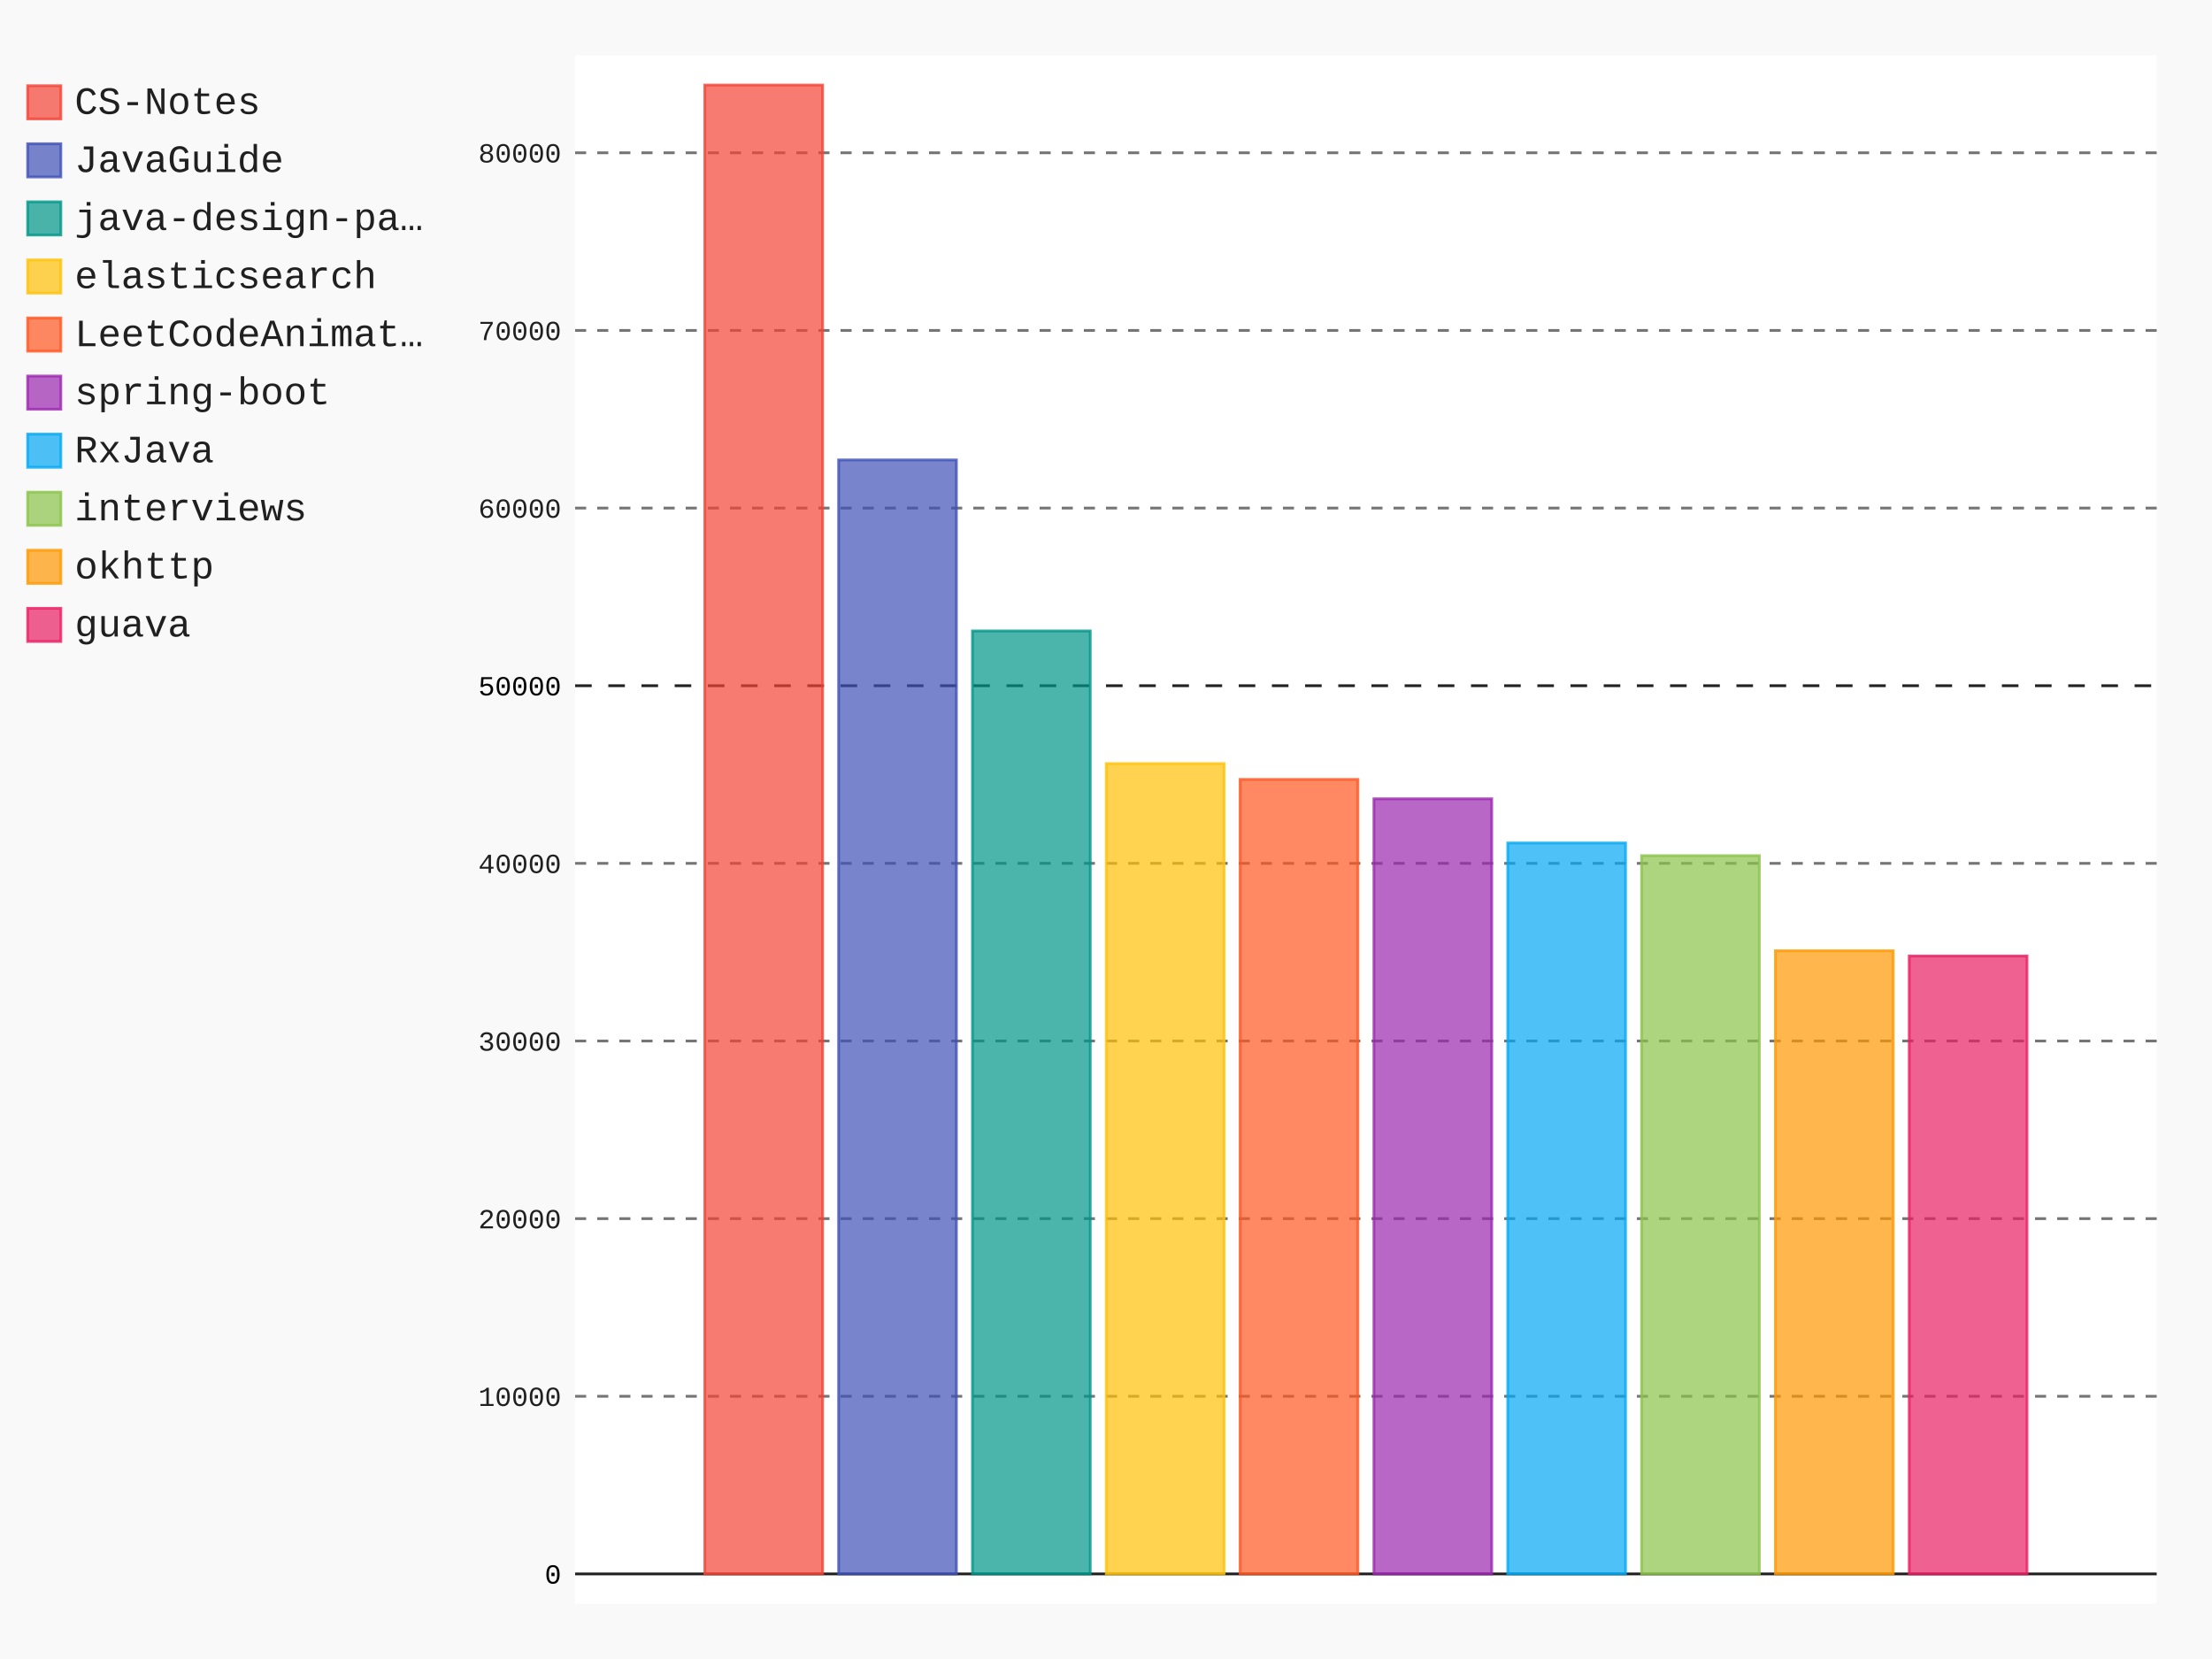
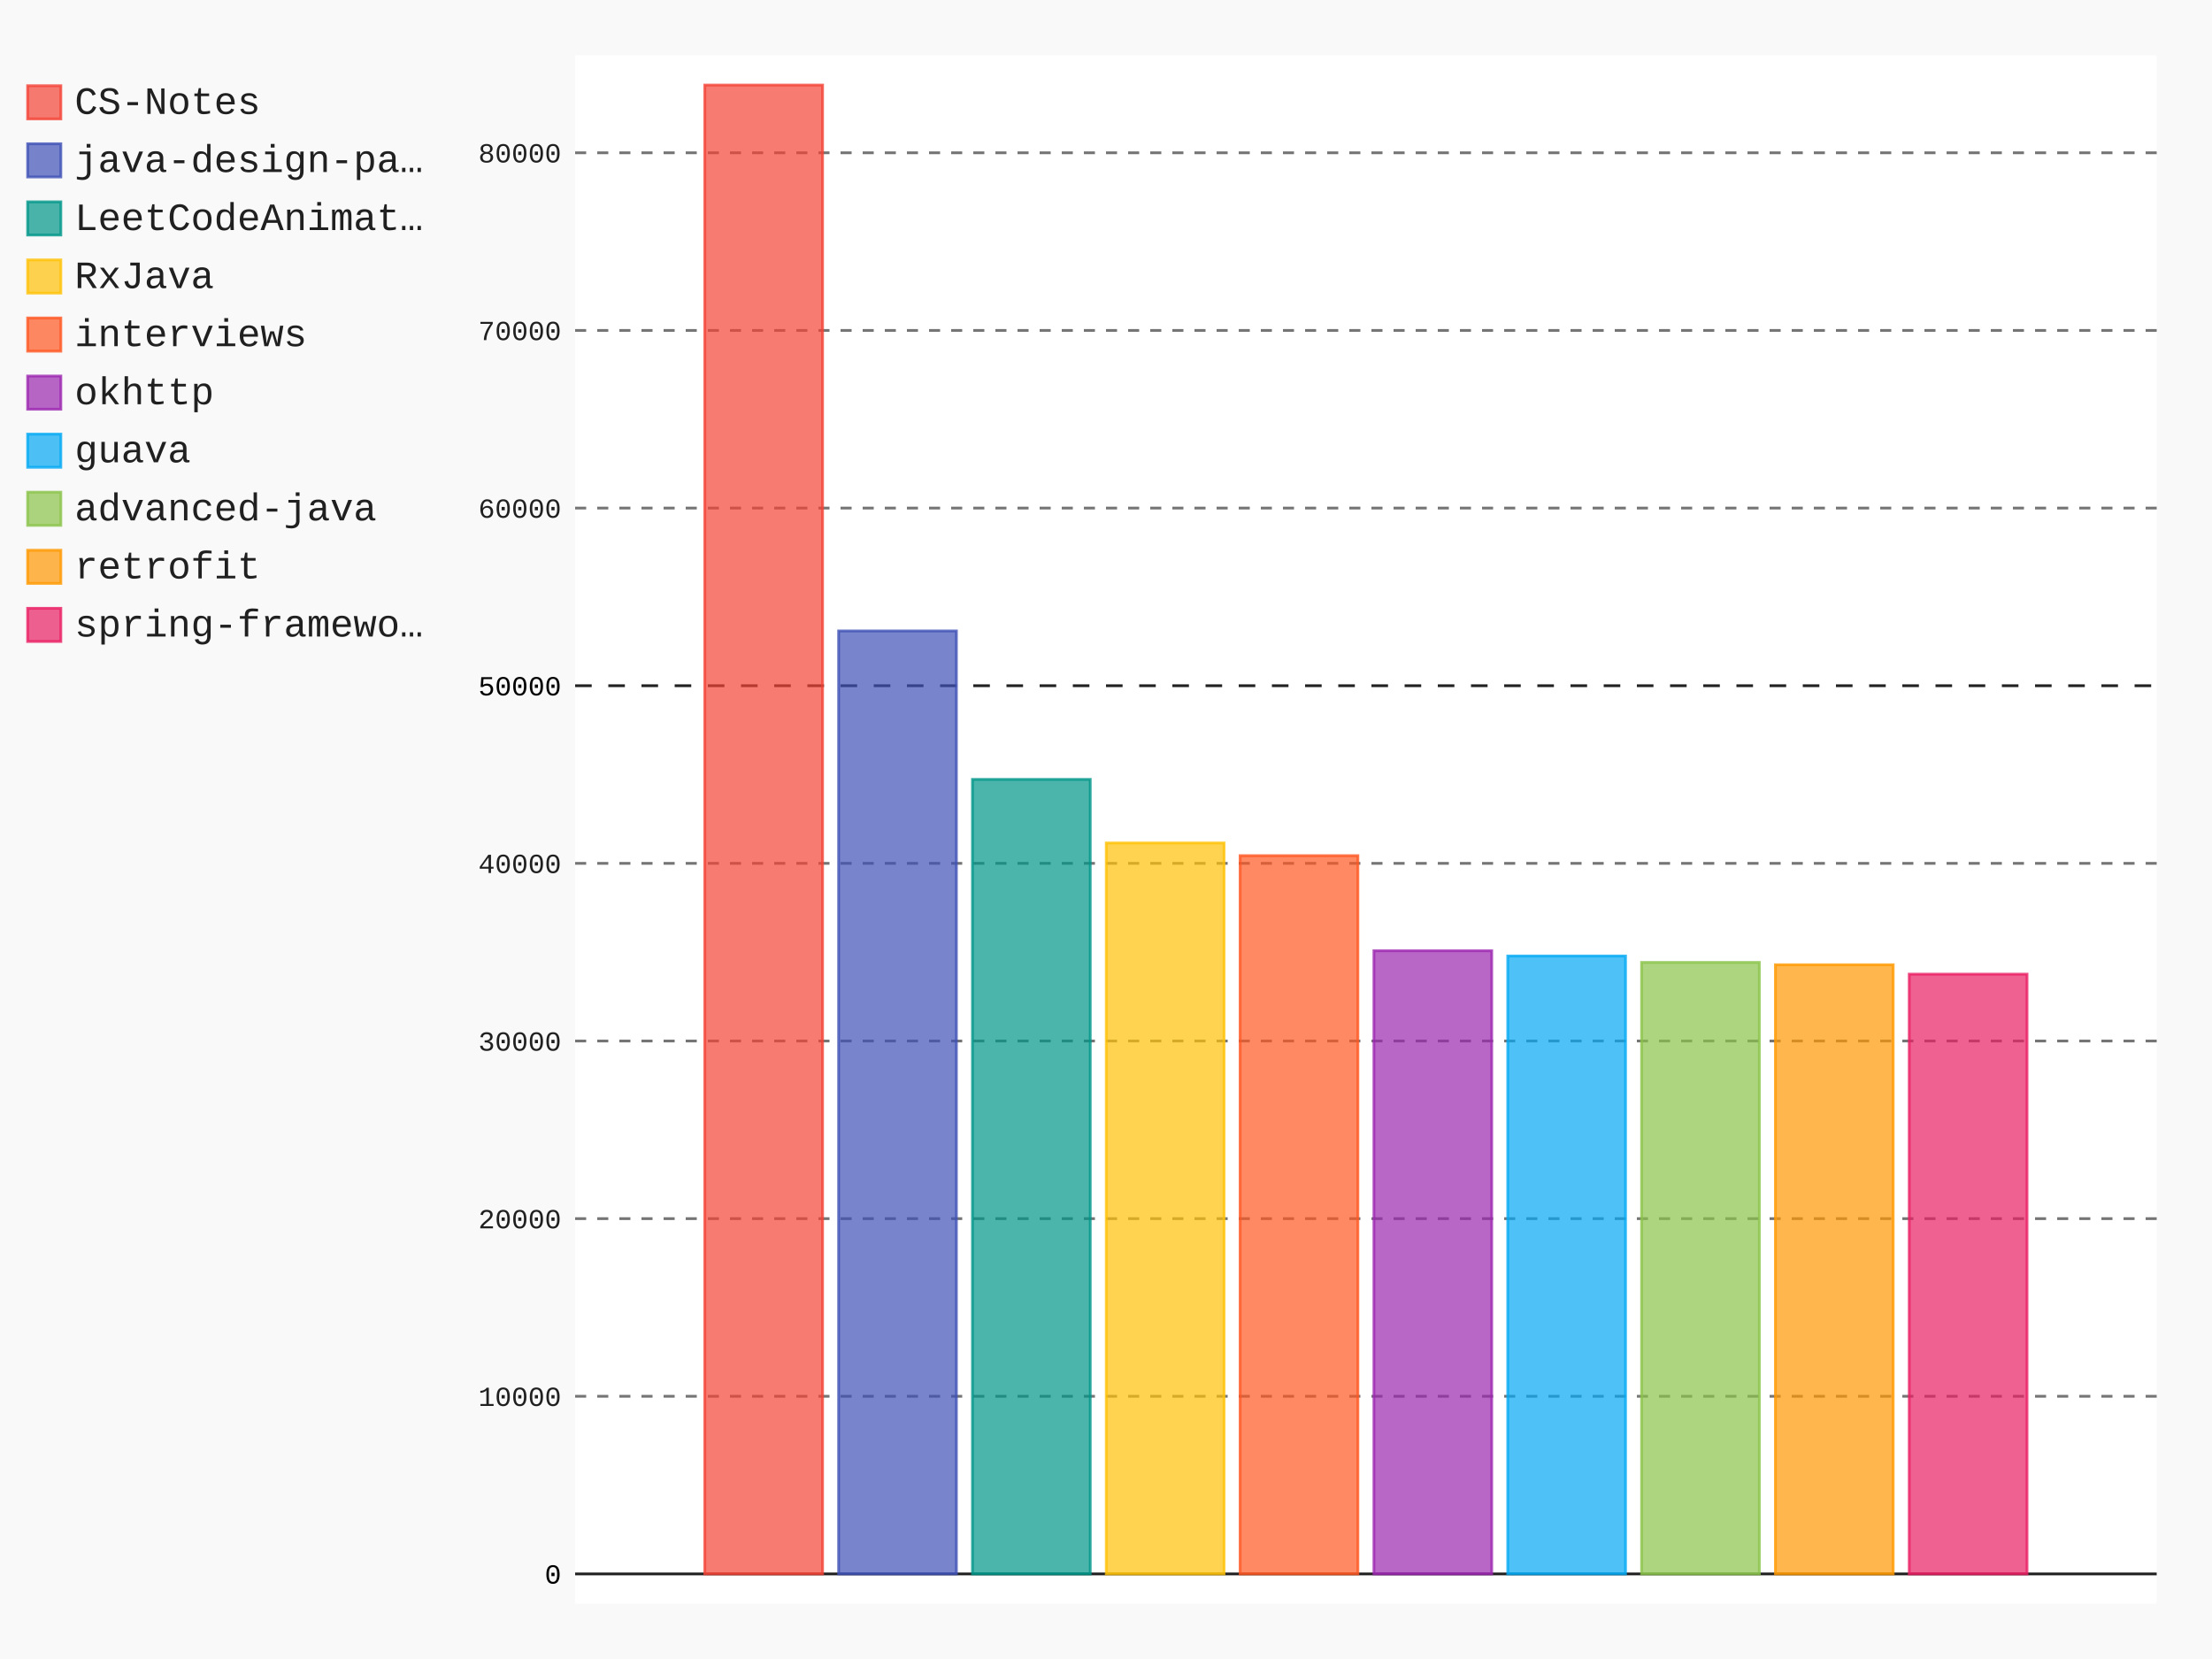
- <svg xmlns="http://www.w3.org/2000/svg" class="pygal-chart" id="chart-3cfbec6b-a9e4-451e-bfef-5993b3790c14" viewBox="0 0 800 600">
+ <svg xmlns="http://www.w3.org/2000/svg" class="pygal-chart" id="chart-0679e4b4-79aa-40f9-9afe-76d3d64ceabe" viewBox="0 0 800 600">
  <defs>
-     <style type="text/css">#chart-3cfbec6b-a9e4-451e-bfef-5993b3790c14{-webkit-user-select:none;-webkit-font-smoothing:antialiased;font-family:Consolas,"Liberation Mono",Menlo,Courier,monospace}#chart-3cfbec6b-a9e4-451e-bfef-5993b3790c14 .title{font-family:Consolas,"Liberation Mono",Menlo,Courier,monospace;font-size:16px}#chart-3cfbec6b-a9e4-451e-bfef-5993b3790c14 .legends .legend text{font-family:Consolas,"Liberation Mono",Menlo,Courier,monospace;font-size:14px}#chart-3cfbec6b-a9e4-451e-bfef-5993b3790c14 .axis text{font-family:Consolas,"Liberation Mono",Menlo,Courier,monospace;font-size:10px}#chart-3cfbec6b-a9e4-451e-bfef-5993b3790c14 .axis text.major{font-family:Consolas,"Liberation Mono",Menlo,Courier,monospace;font-size:10px}#chart-3cfbec6b-a9e4-451e-bfef-5993b3790c14 .text-overlay text.value{font-family:Consolas,"Liberation Mono",Menlo,Courier,monospace;font-size:16px}#chart-3cfbec6b-a9e4-451e-bfef-5993b3790c14 .text-overlay text.label{font-family:Consolas,"Liberation Mono",Menlo,Courier,monospace;font-size:10px}#chart-3cfbec6b-a9e4-451e-bfef-5993b3790c14 .tooltip{font-family:Consolas,"Liberation Mono",Menlo,Courier,monospace;font-size:14px}#chart-3cfbec6b-a9e4-451e-bfef-5993b3790c14 text.no_data{font-family:Consolas,"Liberation Mono",Menlo,Courier,monospace;font-size:64px}
- #chart-3cfbec6b-a9e4-451e-bfef-5993b3790c14{background-color:rgba(249,249,249,1)}#chart-3cfbec6b-a9e4-451e-bfef-5993b3790c14 path,#chart-3cfbec6b-a9e4-451e-bfef-5993b3790c14 line,#chart-3cfbec6b-a9e4-451e-bfef-5993b3790c14 rect,#chart-3cfbec6b-a9e4-451e-bfef-5993b3790c14 circle{-webkit-transition:150ms;-moz-transition:150ms;transition:150ms}#chart-3cfbec6b-a9e4-451e-bfef-5993b3790c14 .graph &gt; .background{fill:rgba(249,249,249,1)}#chart-3cfbec6b-a9e4-451e-bfef-5993b3790c14 .plot &gt; .background{fill:rgba(255,255,255,1)}#chart-3cfbec6b-a9e4-451e-bfef-5993b3790c14 .graph{fill:rgba(0,0,0,.87)}#chart-3cfbec6b-a9e4-451e-bfef-5993b3790c14 text.no_data{fill:rgba(0,0,0,1)}#chart-3cfbec6b-a9e4-451e-bfef-5993b3790c14 .title{fill:rgba(0,0,0,1)}#chart-3cfbec6b-a9e4-451e-bfef-5993b3790c14 .legends .legend text{fill:rgba(0,0,0,.87)}#chart-3cfbec6b-a9e4-451e-bfef-5993b3790c14 .legends .legend:hover text{fill:rgba(0,0,0,1)}#chart-3cfbec6b-a9e4-451e-bfef-5993b3790c14 .axis .line{stroke:rgba(0,0,0,1)}#chart-3cfbec6b-a9e4-451e-bfef-5993b3790c14 .axis .guide.line{stroke:rgba(0,0,0,.54)}#chart-3cfbec6b-a9e4-451e-bfef-5993b3790c14 .axis .major.line{stroke:rgba(0,0,0,.87)}#chart-3cfbec6b-a9e4-451e-bfef-5993b3790c14 .axis text.major{fill:rgba(0,0,0,1)}#chart-3cfbec6b-a9e4-451e-bfef-5993b3790c14 .axis.y .guides:hover .guide.line,#chart-3cfbec6b-a9e4-451e-bfef-5993b3790c14 .line-graph .axis.x .guides:hover .guide.line,#chart-3cfbec6b-a9e4-451e-bfef-5993b3790c14 .stackedline-graph .axis.x .guides:hover .guide.line,#chart-3cfbec6b-a9e4-451e-bfef-5993b3790c14 .xy-graph .axis.x .guides:hover .guide.line{stroke:rgba(0,0,0,1)}#chart-3cfbec6b-a9e4-451e-bfef-5993b3790c14 .axis .guides:hover text{fill:rgba(0,0,0,1)}#chart-3cfbec6b-a9e4-451e-bfef-5993b3790c14 .reactive{fill-opacity:.7;stroke-opacity:.8}#chart-3cfbec6b-a9e4-451e-bfef-5993b3790c14 .ci{stroke:rgba(0,0,0,.87)}#chart-3cfbec6b-a9e4-451e-bfef-5993b3790c14 .reactive.active,#chart-3cfbec6b-a9e4-451e-bfef-5993b3790c14 .active .reactive{fill-opacity:.8;stroke-opacity:.9;stroke-width:4}#chart-3cfbec6b-a9e4-451e-bfef-5993b3790c14 .ci .reactive.active{stroke-width:1.5}#chart-3cfbec6b-a9e4-451e-bfef-5993b3790c14 .series text{fill:rgba(0,0,0,1)}#chart-3cfbec6b-a9e4-451e-bfef-5993b3790c14 .tooltip rect{fill:rgba(255,255,255,1);stroke:rgba(0,0,0,1);-webkit-transition:opacity 150ms;-moz-transition:opacity 150ms;transition:opacity 150ms}#chart-3cfbec6b-a9e4-451e-bfef-5993b3790c14 .tooltip .label{fill:rgba(0,0,0,.87)}#chart-3cfbec6b-a9e4-451e-bfef-5993b3790c14 .tooltip .label{fill:rgba(0,0,0,.87)}#chart-3cfbec6b-a9e4-451e-bfef-5993b3790c14 .tooltip .legend{font-size:.8em;fill:rgba(0,0,0,.54)}#chart-3cfbec6b-a9e4-451e-bfef-5993b3790c14 .tooltip .x_label{font-size:.6em;fill:rgba(0,0,0,1)}#chart-3cfbec6b-a9e4-451e-bfef-5993b3790c14 .tooltip .xlink{font-size:.5em;text-decoration:underline}#chart-3cfbec6b-a9e4-451e-bfef-5993b3790c14 .tooltip .value{font-size:1.5em}#chart-3cfbec6b-a9e4-451e-bfef-5993b3790c14 .bound{font-size:.5em}#chart-3cfbec6b-a9e4-451e-bfef-5993b3790c14 .max-value{font-size:.75em;fill:rgba(0,0,0,.54)}#chart-3cfbec6b-a9e4-451e-bfef-5993b3790c14 .map-element{fill:rgba(255,255,255,1);stroke:rgba(0,0,0,.54) !important}#chart-3cfbec6b-a9e4-451e-bfef-5993b3790c14 .map-element .reactive{fill-opacity:inherit;stroke-opacity:inherit}#chart-3cfbec6b-a9e4-451e-bfef-5993b3790c14 .color-0,#chart-3cfbec6b-a9e4-451e-bfef-5993b3790c14 .color-0 a:visited{stroke:#F44336;fill:#F44336}#chart-3cfbec6b-a9e4-451e-bfef-5993b3790c14 .color-1,#chart-3cfbec6b-a9e4-451e-bfef-5993b3790c14 .color-1 a:visited{stroke:#3F51B5;fill:#3F51B5}#chart-3cfbec6b-a9e4-451e-bfef-5993b3790c14 .color-2,#chart-3cfbec6b-a9e4-451e-bfef-5993b3790c14 .color-2 a:visited{stroke:#009688;fill:#009688}#chart-3cfbec6b-a9e4-451e-bfef-5993b3790c14 .color-3,#chart-3cfbec6b-a9e4-451e-bfef-5993b3790c14 .color-3 a:visited{stroke:#FFC107;fill:#FFC107}#chart-3cfbec6b-a9e4-451e-bfef-5993b3790c14 .color-4,#chart-3cfbec6b-a9e4-451e-bfef-5993b3790c14 .color-4 a:visited{stroke:#FF5722;fill:#FF5722}#chart-3cfbec6b-a9e4-451e-bfef-5993b3790c14 .color-5,#chart-3cfbec6b-a9e4-451e-bfef-5993b3790c14 .color-5 a:visited{stroke:#9C27B0;fill:#9C27B0}#chart-3cfbec6b-a9e4-451e-bfef-5993b3790c14 .color-6,#chart-3cfbec6b-a9e4-451e-bfef-5993b3790c14 .color-6 a:visited{stroke:#03A9F4;fill:#03A9F4}#chart-3cfbec6b-a9e4-451e-bfef-5993b3790c14 .color-7,#chart-3cfbec6b-a9e4-451e-bfef-5993b3790c14 .color-7 a:visited{stroke:#8BC34A;fill:#8BC34A}#chart-3cfbec6b-a9e4-451e-bfef-5993b3790c14 .color-8,#chart-3cfbec6b-a9e4-451e-bfef-5993b3790c14 .color-8 a:visited{stroke:#FF9800;fill:#FF9800}#chart-3cfbec6b-a9e4-451e-bfef-5993b3790c14 .color-9,#chart-3cfbec6b-a9e4-451e-bfef-5993b3790c14 .color-9 a:visited{stroke:#E91E63;fill:#E91E63}#chart-3cfbec6b-a9e4-451e-bfef-5993b3790c14 .text-overlay .color-0 text{fill:black}#chart-3cfbec6b-a9e4-451e-bfef-5993b3790c14 .text-overlay .color-1 text{fill:black}#chart-3cfbec6b-a9e4-451e-bfef-5993b3790c14 .text-overlay .color-2 text{fill:black}#chart-3cfbec6b-a9e4-451e-bfef-5993b3790c14 .text-overlay .color-3 text{fill:black}#chart-3cfbec6b-a9e4-451e-bfef-5993b3790c14 .text-overlay .color-4 text{fill:black}#chart-3cfbec6b-a9e4-451e-bfef-5993b3790c14 .text-overlay .color-5 text{fill:black}#chart-3cfbec6b-a9e4-451e-bfef-5993b3790c14 .text-overlay .color-6 text{fill:black}#chart-3cfbec6b-a9e4-451e-bfef-5993b3790c14 .text-overlay .color-7 text{fill:black}#chart-3cfbec6b-a9e4-451e-bfef-5993b3790c14 .text-overlay .color-8 text{fill:black}#chart-3cfbec6b-a9e4-451e-bfef-5993b3790c14 .text-overlay .color-9 text{fill:black}
- #chart-3cfbec6b-a9e4-451e-bfef-5993b3790c14 text.no_data{text-anchor:middle}#chart-3cfbec6b-a9e4-451e-bfef-5993b3790c14 .guide.line{fill:none}#chart-3cfbec6b-a9e4-451e-bfef-5993b3790c14 .centered{text-anchor:middle}#chart-3cfbec6b-a9e4-451e-bfef-5993b3790c14 .title{text-anchor:middle}#chart-3cfbec6b-a9e4-451e-bfef-5993b3790c14 .legends .legend text{fill-opacity:1}#chart-3cfbec6b-a9e4-451e-bfef-5993b3790c14 .axis.x text{text-anchor:middle}#chart-3cfbec6b-a9e4-451e-bfef-5993b3790c14 .axis.x:not(.web) text[transform]{text-anchor:start}#chart-3cfbec6b-a9e4-451e-bfef-5993b3790c14 .axis.x:not(.web) text[transform].backwards{text-anchor:end}#chart-3cfbec6b-a9e4-451e-bfef-5993b3790c14 .axis.y text{text-anchor:end}#chart-3cfbec6b-a9e4-451e-bfef-5993b3790c14 .axis.y text[transform].backwards{text-anchor:start}#chart-3cfbec6b-a9e4-451e-bfef-5993b3790c14 .axis.y2 text{text-anchor:start}#chart-3cfbec6b-a9e4-451e-bfef-5993b3790c14 .axis.y2 text[transform].backwards{text-anchor:end}#chart-3cfbec6b-a9e4-451e-bfef-5993b3790c14 .axis .guide.line{stroke-dasharray:4,4}#chart-3cfbec6b-a9e4-451e-bfef-5993b3790c14 .axis .major.guide.line{stroke-dasharray:6,6}#chart-3cfbec6b-a9e4-451e-bfef-5993b3790c14 .horizontal .axis.y .guide.line,#chart-3cfbec6b-a9e4-451e-bfef-5993b3790c14 .horizontal .axis.y2 .guide.line,#chart-3cfbec6b-a9e4-451e-bfef-5993b3790c14 .vertical .axis.x .guide.line{opacity:0}#chart-3cfbec6b-a9e4-451e-bfef-5993b3790c14 .horizontal .axis.always_show .guide.line,#chart-3cfbec6b-a9e4-451e-bfef-5993b3790c14 .vertical .axis.always_show .guide.line{opacity:1 !important}#chart-3cfbec6b-a9e4-451e-bfef-5993b3790c14 .axis.y .guides:hover .guide.line,#chart-3cfbec6b-a9e4-451e-bfef-5993b3790c14 .axis.y2 .guides:hover .guide.line,#chart-3cfbec6b-a9e4-451e-bfef-5993b3790c14 .axis.x .guides:hover .guide.line{opacity:1}#chart-3cfbec6b-a9e4-451e-bfef-5993b3790c14 .axis .guides:hover text{opacity:1}#chart-3cfbec6b-a9e4-451e-bfef-5993b3790c14 .nofill{fill:none}#chart-3cfbec6b-a9e4-451e-bfef-5993b3790c14 .subtle-fill{fill-opacity:.2}#chart-3cfbec6b-a9e4-451e-bfef-5993b3790c14 .dot{stroke-width:1px;fill-opacity:1}#chart-3cfbec6b-a9e4-451e-bfef-5993b3790c14 .dot.active{stroke-width:5px}#chart-3cfbec6b-a9e4-451e-bfef-5993b3790c14 .dot.negative{fill:transparent}#chart-3cfbec6b-a9e4-451e-bfef-5993b3790c14 text,#chart-3cfbec6b-a9e4-451e-bfef-5993b3790c14 tspan{stroke:none !important}#chart-3cfbec6b-a9e4-451e-bfef-5993b3790c14 .series text.active{opacity:1}#chart-3cfbec6b-a9e4-451e-bfef-5993b3790c14 .tooltip rect{fill-opacity:.95;stroke-width:.5}#chart-3cfbec6b-a9e4-451e-bfef-5993b3790c14 .tooltip text{fill-opacity:1}#chart-3cfbec6b-a9e4-451e-bfef-5993b3790c14 .showable{visibility:hidden}#chart-3cfbec6b-a9e4-451e-bfef-5993b3790c14 .showable.shown{visibility:visible}#chart-3cfbec6b-a9e4-451e-bfef-5993b3790c14 .gauge-background{fill:rgba(229,229,229,1);stroke:none}#chart-3cfbec6b-a9e4-451e-bfef-5993b3790c14 .bg-lines{stroke:rgba(249,249,249,1);stroke-width:2px}</style>
+     <style type="text/css">#chart-0679e4b4-79aa-40f9-9afe-76d3d64ceabe{-webkit-user-select:none;-webkit-font-smoothing:antialiased;font-family:Consolas,"Liberation Mono",Menlo,Courier,monospace}#chart-0679e4b4-79aa-40f9-9afe-76d3d64ceabe .title{font-family:Consolas,"Liberation Mono",Menlo,Courier,monospace;font-size:16px}#chart-0679e4b4-79aa-40f9-9afe-76d3d64ceabe .legends .legend text{font-family:Consolas,"Liberation Mono",Menlo,Courier,monospace;font-size:14px}#chart-0679e4b4-79aa-40f9-9afe-76d3d64ceabe .axis text{font-family:Consolas,"Liberation Mono",Menlo,Courier,monospace;font-size:10px}#chart-0679e4b4-79aa-40f9-9afe-76d3d64ceabe .axis text.major{font-family:Consolas,"Liberation Mono",Menlo,Courier,monospace;font-size:10px}#chart-0679e4b4-79aa-40f9-9afe-76d3d64ceabe .text-overlay text.value{font-family:Consolas,"Liberation Mono",Menlo,Courier,monospace;font-size:16px}#chart-0679e4b4-79aa-40f9-9afe-76d3d64ceabe .text-overlay text.label{font-family:Consolas,"Liberation Mono",Menlo,Courier,monospace;font-size:10px}#chart-0679e4b4-79aa-40f9-9afe-76d3d64ceabe .tooltip{font-family:Consolas,"Liberation Mono",Menlo,Courier,monospace;font-size:14px}#chart-0679e4b4-79aa-40f9-9afe-76d3d64ceabe text.no_data{font-family:Consolas,"Liberation Mono",Menlo,Courier,monospace;font-size:64px}
+ #chart-0679e4b4-79aa-40f9-9afe-76d3d64ceabe{background-color:rgba(249,249,249,1)}#chart-0679e4b4-79aa-40f9-9afe-76d3d64ceabe path,#chart-0679e4b4-79aa-40f9-9afe-76d3d64ceabe line,#chart-0679e4b4-79aa-40f9-9afe-76d3d64ceabe rect,#chart-0679e4b4-79aa-40f9-9afe-76d3d64ceabe circle{-webkit-transition:150ms;-moz-transition:150ms;transition:150ms}#chart-0679e4b4-79aa-40f9-9afe-76d3d64ceabe .graph &gt; .background{fill:rgba(249,249,249,1)}#chart-0679e4b4-79aa-40f9-9afe-76d3d64ceabe .plot &gt; .background{fill:rgba(255,255,255,1)}#chart-0679e4b4-79aa-40f9-9afe-76d3d64ceabe .graph{fill:rgba(0,0,0,.87)}#chart-0679e4b4-79aa-40f9-9afe-76d3d64ceabe text.no_data{fill:rgba(0,0,0,1)}#chart-0679e4b4-79aa-40f9-9afe-76d3d64ceabe .title{fill:rgba(0,0,0,1)}#chart-0679e4b4-79aa-40f9-9afe-76d3d64ceabe .legends .legend text{fill:rgba(0,0,0,.87)}#chart-0679e4b4-79aa-40f9-9afe-76d3d64ceabe .legends .legend:hover text{fill:rgba(0,0,0,1)}#chart-0679e4b4-79aa-40f9-9afe-76d3d64ceabe .axis .line{stroke:rgba(0,0,0,1)}#chart-0679e4b4-79aa-40f9-9afe-76d3d64ceabe .axis .guide.line{stroke:rgba(0,0,0,.54)}#chart-0679e4b4-79aa-40f9-9afe-76d3d64ceabe .axis .major.line{stroke:rgba(0,0,0,.87)}#chart-0679e4b4-79aa-40f9-9afe-76d3d64ceabe .axis text.major{fill:rgba(0,0,0,1)}#chart-0679e4b4-79aa-40f9-9afe-76d3d64ceabe .axis.y .guides:hover .guide.line,#chart-0679e4b4-79aa-40f9-9afe-76d3d64ceabe .line-graph .axis.x .guides:hover .guide.line,#chart-0679e4b4-79aa-40f9-9afe-76d3d64ceabe .stackedline-graph .axis.x .guides:hover .guide.line,#chart-0679e4b4-79aa-40f9-9afe-76d3d64ceabe .xy-graph .axis.x .guides:hover .guide.line{stroke:rgba(0,0,0,1)}#chart-0679e4b4-79aa-40f9-9afe-76d3d64ceabe .axis .guides:hover text{fill:rgba(0,0,0,1)}#chart-0679e4b4-79aa-40f9-9afe-76d3d64ceabe .reactive{fill-opacity:.7;stroke-opacity:.8}#chart-0679e4b4-79aa-40f9-9afe-76d3d64ceabe .ci{stroke:rgba(0,0,0,.87)}#chart-0679e4b4-79aa-40f9-9afe-76d3d64ceabe .reactive.active,#chart-0679e4b4-79aa-40f9-9afe-76d3d64ceabe .active .reactive{fill-opacity:.8;stroke-opacity:.9;stroke-width:4}#chart-0679e4b4-79aa-40f9-9afe-76d3d64ceabe .ci .reactive.active{stroke-width:1.5}#chart-0679e4b4-79aa-40f9-9afe-76d3d64ceabe .series text{fill:rgba(0,0,0,1)}#chart-0679e4b4-79aa-40f9-9afe-76d3d64ceabe .tooltip rect{fill:rgba(255,255,255,1);stroke:rgba(0,0,0,1);-webkit-transition:opacity 150ms;-moz-transition:opacity 150ms;transition:opacity 150ms}#chart-0679e4b4-79aa-40f9-9afe-76d3d64ceabe .tooltip .label{fill:rgba(0,0,0,.87)}#chart-0679e4b4-79aa-40f9-9afe-76d3d64ceabe .tooltip .label{fill:rgba(0,0,0,.87)}#chart-0679e4b4-79aa-40f9-9afe-76d3d64ceabe .tooltip .legend{font-size:.8em;fill:rgba(0,0,0,.54)}#chart-0679e4b4-79aa-40f9-9afe-76d3d64ceabe .tooltip .x_label{font-size:.6em;fill:rgba(0,0,0,1)}#chart-0679e4b4-79aa-40f9-9afe-76d3d64ceabe .tooltip .xlink{font-size:.5em;text-decoration:underline}#chart-0679e4b4-79aa-40f9-9afe-76d3d64ceabe .tooltip .value{font-size:1.5em}#chart-0679e4b4-79aa-40f9-9afe-76d3d64ceabe .bound{font-size:.5em}#chart-0679e4b4-79aa-40f9-9afe-76d3d64ceabe .max-value{font-size:.75em;fill:rgba(0,0,0,.54)}#chart-0679e4b4-79aa-40f9-9afe-76d3d64ceabe .map-element{fill:rgba(255,255,255,1);stroke:rgba(0,0,0,.54) !important}#chart-0679e4b4-79aa-40f9-9afe-76d3d64ceabe .map-element .reactive{fill-opacity:inherit;stroke-opacity:inherit}#chart-0679e4b4-79aa-40f9-9afe-76d3d64ceabe .color-0,#chart-0679e4b4-79aa-40f9-9afe-76d3d64ceabe .color-0 a:visited{stroke:#F44336;fill:#F44336}#chart-0679e4b4-79aa-40f9-9afe-76d3d64ceabe .color-1,#chart-0679e4b4-79aa-40f9-9afe-76d3d64ceabe .color-1 a:visited{stroke:#3F51B5;fill:#3F51B5}#chart-0679e4b4-79aa-40f9-9afe-76d3d64ceabe .color-2,#chart-0679e4b4-79aa-40f9-9afe-76d3d64ceabe .color-2 a:visited{stroke:#009688;fill:#009688}#chart-0679e4b4-79aa-40f9-9afe-76d3d64ceabe .color-3,#chart-0679e4b4-79aa-40f9-9afe-76d3d64ceabe .color-3 a:visited{stroke:#FFC107;fill:#FFC107}#chart-0679e4b4-79aa-40f9-9afe-76d3d64ceabe .color-4,#chart-0679e4b4-79aa-40f9-9afe-76d3d64ceabe .color-4 a:visited{stroke:#FF5722;fill:#FF5722}#chart-0679e4b4-79aa-40f9-9afe-76d3d64ceabe .color-5,#chart-0679e4b4-79aa-40f9-9afe-76d3d64ceabe .color-5 a:visited{stroke:#9C27B0;fill:#9C27B0}#chart-0679e4b4-79aa-40f9-9afe-76d3d64ceabe .color-6,#chart-0679e4b4-79aa-40f9-9afe-76d3d64ceabe .color-6 a:visited{stroke:#03A9F4;fill:#03A9F4}#chart-0679e4b4-79aa-40f9-9afe-76d3d64ceabe .color-7,#chart-0679e4b4-79aa-40f9-9afe-76d3d64ceabe .color-7 a:visited{stroke:#8BC34A;fill:#8BC34A}#chart-0679e4b4-79aa-40f9-9afe-76d3d64ceabe .color-8,#chart-0679e4b4-79aa-40f9-9afe-76d3d64ceabe .color-8 a:visited{stroke:#FF9800;fill:#FF9800}#chart-0679e4b4-79aa-40f9-9afe-76d3d64ceabe .color-9,#chart-0679e4b4-79aa-40f9-9afe-76d3d64ceabe .color-9 a:visited{stroke:#E91E63;fill:#E91E63}#chart-0679e4b4-79aa-40f9-9afe-76d3d64ceabe .text-overlay .color-0 text{fill:black}#chart-0679e4b4-79aa-40f9-9afe-76d3d64ceabe .text-overlay .color-1 text{fill:black}#chart-0679e4b4-79aa-40f9-9afe-76d3d64ceabe .text-overlay .color-2 text{fill:black}#chart-0679e4b4-79aa-40f9-9afe-76d3d64ceabe .text-overlay .color-3 text{fill:black}#chart-0679e4b4-79aa-40f9-9afe-76d3d64ceabe .text-overlay .color-4 text{fill:black}#chart-0679e4b4-79aa-40f9-9afe-76d3d64ceabe .text-overlay .color-5 text{fill:black}#chart-0679e4b4-79aa-40f9-9afe-76d3d64ceabe .text-overlay .color-6 text{fill:black}#chart-0679e4b4-79aa-40f9-9afe-76d3d64ceabe .text-overlay .color-7 text{fill:black}#chart-0679e4b4-79aa-40f9-9afe-76d3d64ceabe .text-overlay .color-8 text{fill:black}#chart-0679e4b4-79aa-40f9-9afe-76d3d64ceabe .text-overlay .color-9 text{fill:black}
+ #chart-0679e4b4-79aa-40f9-9afe-76d3d64ceabe text.no_data{text-anchor:middle}#chart-0679e4b4-79aa-40f9-9afe-76d3d64ceabe .guide.line{fill:none}#chart-0679e4b4-79aa-40f9-9afe-76d3d64ceabe .centered{text-anchor:middle}#chart-0679e4b4-79aa-40f9-9afe-76d3d64ceabe .title{text-anchor:middle}#chart-0679e4b4-79aa-40f9-9afe-76d3d64ceabe .legends .legend text{fill-opacity:1}#chart-0679e4b4-79aa-40f9-9afe-76d3d64ceabe .axis.x text{text-anchor:middle}#chart-0679e4b4-79aa-40f9-9afe-76d3d64ceabe .axis.x:not(.web) text[transform]{text-anchor:start}#chart-0679e4b4-79aa-40f9-9afe-76d3d64ceabe .axis.x:not(.web) text[transform].backwards{text-anchor:end}#chart-0679e4b4-79aa-40f9-9afe-76d3d64ceabe .axis.y text{text-anchor:end}#chart-0679e4b4-79aa-40f9-9afe-76d3d64ceabe .axis.y text[transform].backwards{text-anchor:start}#chart-0679e4b4-79aa-40f9-9afe-76d3d64ceabe .axis.y2 text{text-anchor:start}#chart-0679e4b4-79aa-40f9-9afe-76d3d64ceabe .axis.y2 text[transform].backwards{text-anchor:end}#chart-0679e4b4-79aa-40f9-9afe-76d3d64ceabe .axis .guide.line{stroke-dasharray:4,4}#chart-0679e4b4-79aa-40f9-9afe-76d3d64ceabe .axis .major.guide.line{stroke-dasharray:6,6}#chart-0679e4b4-79aa-40f9-9afe-76d3d64ceabe .horizontal .axis.y .guide.line,#chart-0679e4b4-79aa-40f9-9afe-76d3d64ceabe .horizontal .axis.y2 .guide.line,#chart-0679e4b4-79aa-40f9-9afe-76d3d64ceabe .vertical .axis.x .guide.line{opacity:0}#chart-0679e4b4-79aa-40f9-9afe-76d3d64ceabe .horizontal .axis.always_show .guide.line,#chart-0679e4b4-79aa-40f9-9afe-76d3d64ceabe .vertical .axis.always_show .guide.line{opacity:1 !important}#chart-0679e4b4-79aa-40f9-9afe-76d3d64ceabe .axis.y .guides:hover .guide.line,#chart-0679e4b4-79aa-40f9-9afe-76d3d64ceabe .axis.y2 .guides:hover .guide.line,#chart-0679e4b4-79aa-40f9-9afe-76d3d64ceabe .axis.x .guides:hover .guide.line{opacity:1}#chart-0679e4b4-79aa-40f9-9afe-76d3d64ceabe .axis .guides:hover text{opacity:1}#chart-0679e4b4-79aa-40f9-9afe-76d3d64ceabe .nofill{fill:none}#chart-0679e4b4-79aa-40f9-9afe-76d3d64ceabe .subtle-fill{fill-opacity:.2}#chart-0679e4b4-79aa-40f9-9afe-76d3d64ceabe .dot{stroke-width:1px;fill-opacity:1}#chart-0679e4b4-79aa-40f9-9afe-76d3d64ceabe .dot.active{stroke-width:5px}#chart-0679e4b4-79aa-40f9-9afe-76d3d64ceabe .dot.negative{fill:transparent}#chart-0679e4b4-79aa-40f9-9afe-76d3d64ceabe text,#chart-0679e4b4-79aa-40f9-9afe-76d3d64ceabe tspan{stroke:none !important}#chart-0679e4b4-79aa-40f9-9afe-76d3d64ceabe .series text.active{opacity:1}#chart-0679e4b4-79aa-40f9-9afe-76d3d64ceabe .tooltip rect{fill-opacity:.95;stroke-width:.5}#chart-0679e4b4-79aa-40f9-9afe-76d3d64ceabe .tooltip text{fill-opacity:1}#chart-0679e4b4-79aa-40f9-9afe-76d3d64ceabe .showable{visibility:hidden}#chart-0679e4b4-79aa-40f9-9afe-76d3d64ceabe .showable.shown{visibility:visible}#chart-0679e4b4-79aa-40f9-9afe-76d3d64ceabe .gauge-background{fill:rgba(229,229,229,1);stroke:none}#chart-0679e4b4-79aa-40f9-9afe-76d3d64ceabe .bg-lines{stroke:rgba(249,249,249,1);stroke-width:2px}</style>
  </defs>
  <g class="graph bar-graph vertical">
    <rect class="background" height="600" width="800" x="0" y="0" />
    <g class="plot" transform="translate(208, 20)">
      <rect class="background" height="560" width="572.0" x="0" y="0" />
      <g class="axis y always_show">
        <g class="guides">
          <path class="axis major line" d="M0 549.231 h572" />
          <text class="major" x="-5" y="552.731">0</text>
        </g>
        <g class="guides">
          <path class="guide line" d="M0 484.984 h572" />
          <text class="" x="-5" y="488.484">10000</text>
        </g>
        <g class="guides">
          <path class="guide line" d="M0 420.738 h572" />
          <text class="" x="-5" y="424.238">20000</text>
        </g>
        <g class="guides">
          <path class="guide line" d="M0 356.492 h572" />
          <text class="" x="-5" y="359.992">30000</text>
        </g>
        <g class="guides">
          <path class="guide line" d="M0 292.245 h572" />
          <text class="" x="-5" y="295.745">40000</text>
        </g>
        <g class="guides">
          <path class="major guide line" d="M0 227.999 h572" />
          <text class="major" x="-5" y="231.499">50000</text>
        </g>
        <g class="guides">
          <path class="guide line" d="M0 163.753 h572" />
          <text class="" x="-5" y="167.253">60000</text>
        </g>
        <g class="guides">
          <path class="guide line" d="M0 99.506 h572" />
          <text class="" x="-5" y="103.006">70000</text>
        </g>
        <g class="guides">
          <path class="guide line" d="M0 35.26 h572" />
          <text class="" x="-5" y="38.76">80000</text>
        </g>
      </g>
      <g class="series serie-0 color-0">
        <g class="bars">
          <g class="bar">
            <rect class="rect reactive tooltip-trigger" height="538.462" rx="0" ry="0" width="42.592" x="46.904" y="10.769" />
          </g>
        </g>
      </g>
      <g class="series serie-1 color-1">
        <g class="bars">
          <g class="bar">
-             <rect class="rect reactive tooltip-trigger" height="402.889" rx="0" ry="0" width="42.592" x="95.304" y="146.342" />
+             <rect class="rect reactive tooltip-trigger" height="341.045" rx="0" ry="0" width="42.592" x="95.304" y="208.185" />
          </g>
        </g>
      </g>
      <g class="series serie-2 color-2">
        <g class="bars">
          <g class="bar">
-             <rect class="rect reactive tooltip-trigger" height="341.045" rx="0" ry="0" width="42.592" x="143.704" y="208.185" />
+             <rect class="rect reactive tooltip-trigger" height="287.348" rx="0" ry="0" width="42.592" x="143.704" y="261.883" />
          </g>
        </g>
      </g>
      <g class="series serie-3 color-3">
        <g class="bars">
          <g class="bar">
-             <rect class="rect reactive tooltip-trigger" height="293.073" rx="0" ry="0" width="42.592" x="192.104" y="256.158" />
+             <rect class="rect reactive tooltip-trigger" height="264.354" rx="0" ry="0" width="42.592" x="192.104" y="284.876" />
          </g>
        </g>
      </g>
      <g class="series serie-4 color-4">
        <g class="bars">
          <g class="bar">
-             <rect class="rect reactive tooltip-trigger" height="287.348" rx="0" ry="0" width="42.592" x="240.504" y="261.883" />
+             <rect class="rect reactive tooltip-trigger" height="259.767" rx="0" ry="0" width="42.592" x="240.504" y="289.463" />
          </g>
        </g>
      </g>
      <g class="series serie-5 color-5">
        <g class="bars">
          <g class="bar">
-             <rect class="rect reactive tooltip-trigger" height="280.333" rx="0" ry="0" width="42.592" x="288.904" y="268.898" />
+             <rect class="rect reactive tooltip-trigger" height="225.37" rx="0" ry="0" width="42.592" x="288.904" y="323.861" />
          </g>
        </g>
      </g>
      <g class="series serie-6 color-6">
        <g class="bars">
          <g class="bar">
-             <rect class="rect reactive tooltip-trigger" height="264.354" rx="0" ry="0" width="42.592" x="337.304" y="284.876" />
+             <rect class="rect reactive tooltip-trigger" height="223.481" rx="0" ry="0" width="42.592" x="337.304" y="325.75" />
          </g>
        </g>
      </g>
      <g class="series serie-7 color-7">
        <g class="bars">
          <g class="bar">
-             <rect class="rect reactive tooltip-trigger" height="259.767" rx="0" ry="0" width="42.592" x="385.704" y="289.463" />
+             <rect class="rect reactive tooltip-trigger" height="221.162" rx="0" ry="0" width="42.592" x="385.704" y="328.069" />
          </g>
        </g>
      </g>
      <g class="series serie-8 color-8">
        <g class="bars">
          <g class="bar">
-             <rect class="rect reactive tooltip-trigger" height="225.37" rx="0" ry="0" width="42.592" x="434.104" y="323.861" />
+             <rect class="rect reactive tooltip-trigger" height="220.314" rx="0" ry="0" width="42.592" x="434.104" y="328.917" />
          </g>
        </g>
      </g>
      <g class="series serie-9 color-9">
        <g class="bars">
          <g class="bar">
-             <rect class="rect reactive tooltip-trigger" height="223.481" rx="0" ry="0" width="42.592" x="482.504" y="325.75" />
+             <rect class="rect reactive tooltip-trigger" height="216.909" rx="0" ry="0" width="42.592" x="482.504" y="332.322" />
          </g>
        </g>
      </g>
    </g>
    <g class="titles" />
    <g class="plot overlay" transform="translate(208, 20)">
      <g class="series serie-0 color-0" />
      <g class="series serie-1 color-1" />
      <g class="series serie-2 color-2" />
      <g class="series serie-3 color-3" />
      <g class="series serie-4 color-4" />
      <g class="series serie-5 color-5" />
      <g class="series serie-6 color-6" />
      <g class="series serie-7 color-7" />
      <g class="series serie-8 color-8" />
      <g class="series serie-9 color-9" />
    </g>
    <g class="plot text-overlay" transform="translate(208, 20)">
      <g class="series serie-0 color-0" />
      <g class="series serie-1 color-1" />
      <g class="series serie-2 color-2" />
      <g class="series serie-3 color-3" />
      <g class="series serie-4 color-4" />
      <g class="series serie-5 color-5" />
      <g class="series serie-6 color-6" />
      <g class="series serie-7 color-7" />
      <g class="series serie-8 color-8" />
      <g class="series serie-9 color-9" />
    </g>
    <g class="plot tooltip-overlay" transform="translate(208, 20)">
      <g class="tooltip" style="opacity: 0" transform="translate(0 0)">
        <rect class="tooltip-box" height="0" rx="0" ry="0" width="0" />
        <g class="text" />
      </g>
    </g>
    <g class="legends" transform="translate(10, 30)">
      <g class="legend reactive activate-serie" id="activate-serie-0">
        <rect class="color-0 reactive" height="12" width="12" x="0.0" y="1.0" />
        <text x="17.0" y="11.2">CS-Notes</text>
      </g>
      <g class="legend reactive activate-serie" id="activate-serie-1">
        <rect class="color-1 reactive" height="12" width="12" x="0.0" y="22.0" />
-         <text x="17.0" y="32.2">JavaGuide</text>
+         <text x="17.0" y="32.2">java-design-pa…</text>
      </g>
      <g class="legend reactive activate-serie" id="activate-serie-2">
        <rect class="color-2 reactive" height="12" width="12" x="0.0" y="43.0" />
-         <text x="17.0" y="53.2">java-design-pa…</text>
+         <text x="17.0" y="53.2">LeetCodeAnimat…</text>
      </g>
      <g class="legend reactive activate-serie" id="activate-serie-3">
        <rect class="color-3 reactive" height="12" width="12" x="0.0" y="64.0" />
-         <text x="17.0" y="74.2">elasticsearch</text>
+         <text x="17.0" y="74.2">RxJava</text>
      </g>
      <g class="legend reactive activate-serie" id="activate-serie-4">
        <rect class="color-4 reactive" height="12" width="12" x="0.0" y="85.0" />
-         <text x="17.0" y="95.2">LeetCodeAnimat…</text>
+         <text x="17.0" y="95.2">interviews</text>
      </g>
      <g class="legend reactive activate-serie" id="activate-serie-5">
        <rect class="color-5 reactive" height="12" width="12" x="0.0" y="106.0" />
-         <text x="17.0" y="116.2">spring-boot</text>
+         <text x="17.0" y="116.2">okhttp</text>
      </g>
      <g class="legend reactive activate-serie" id="activate-serie-6">
        <rect class="color-6 reactive" height="12" width="12" x="0.0" y="127.0" />
-         <text x="17.0" y="137.2">RxJava</text>
+         <text x="17.0" y="137.2">guava</text>
      </g>
      <g class="legend reactive activate-serie" id="activate-serie-7">
        <rect class="color-7 reactive" height="12" width="12" x="0.0" y="148.0" />
-         <text x="17.0" y="158.2">interviews</text>
+         <text x="17.0" y="158.2">advanced-java</text>
      </g>
      <g class="legend reactive activate-serie" id="activate-serie-8">
        <rect class="color-8 reactive" height="12" width="12" x="0.0" y="169.0" />
-         <text x="17.0" y="179.2">okhttp</text>
+         <text x="17.0" y="179.2">retrofit</text>
      </g>
      <g class="legend reactive activate-serie" id="activate-serie-9">
        <rect class="color-9 reactive" height="12" width="12" x="0.0" y="190.0" />
-         <text x="17.0" y="200.2">guava</text>
+         <text x="17.0" y="200.2">spring-framewo…</text>
      </g>
    </g>
    <g class="legends" transform="translate(790, 30)" />
  </g>
</svg>
